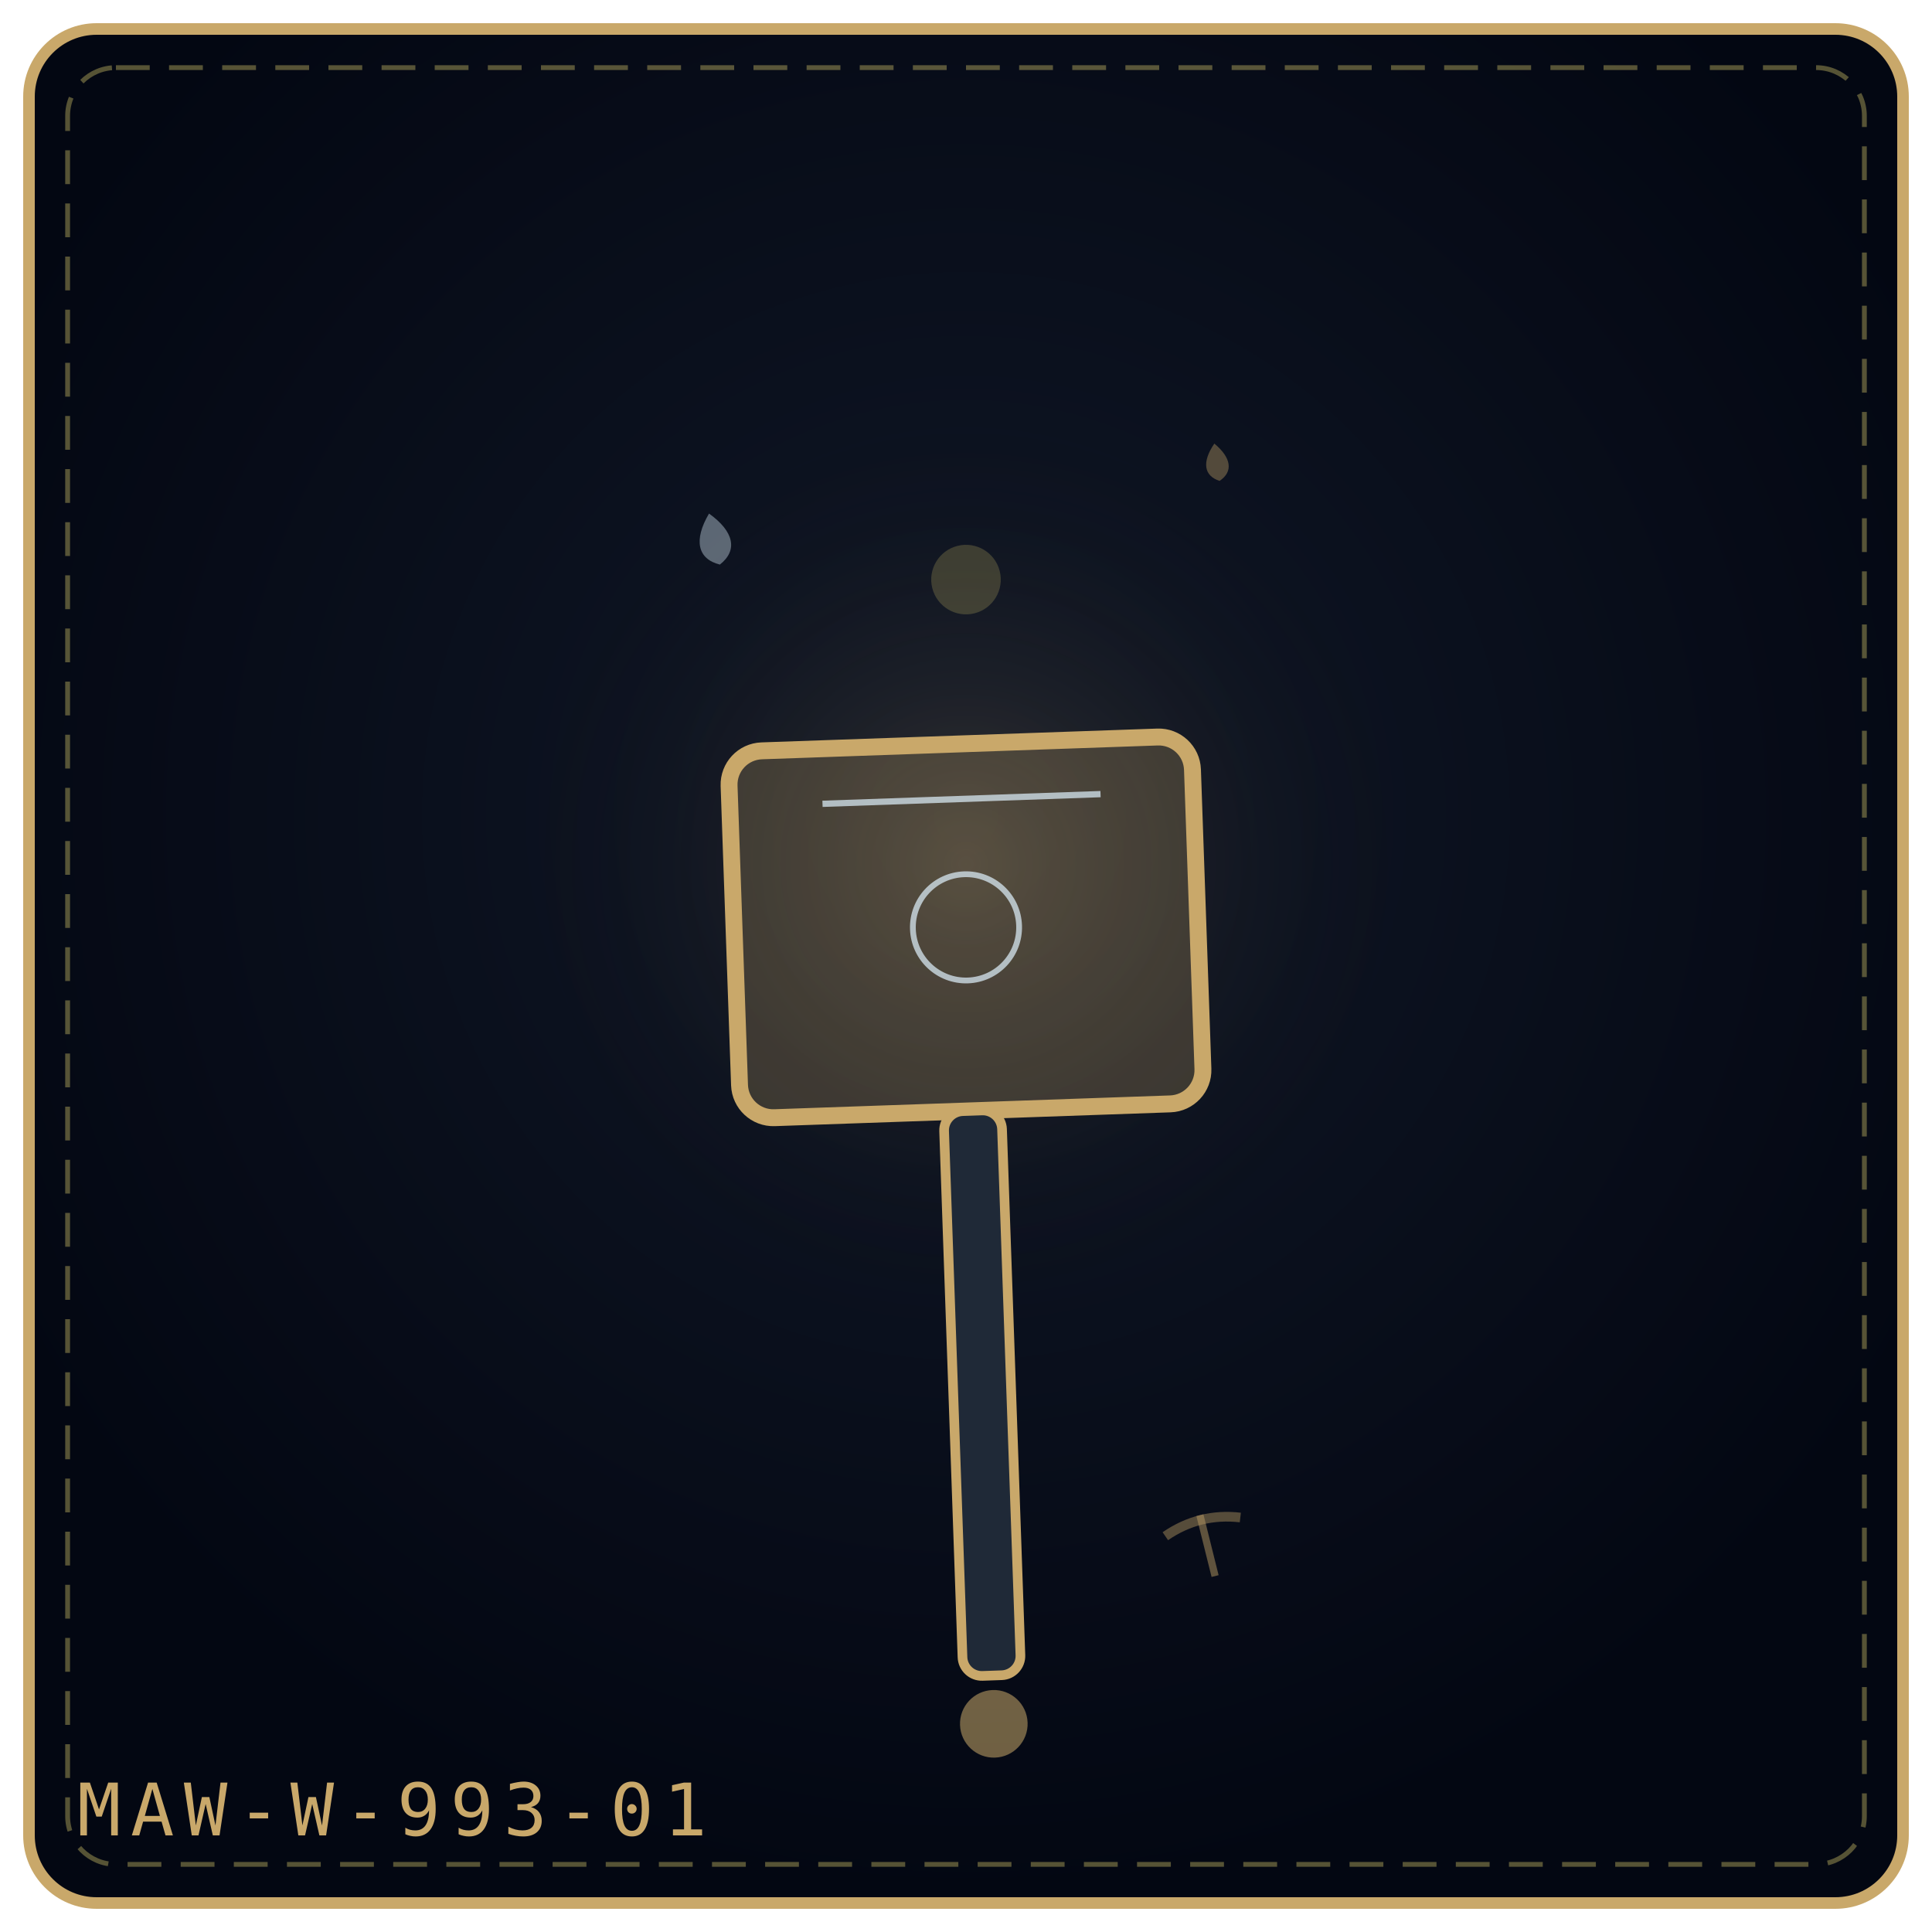
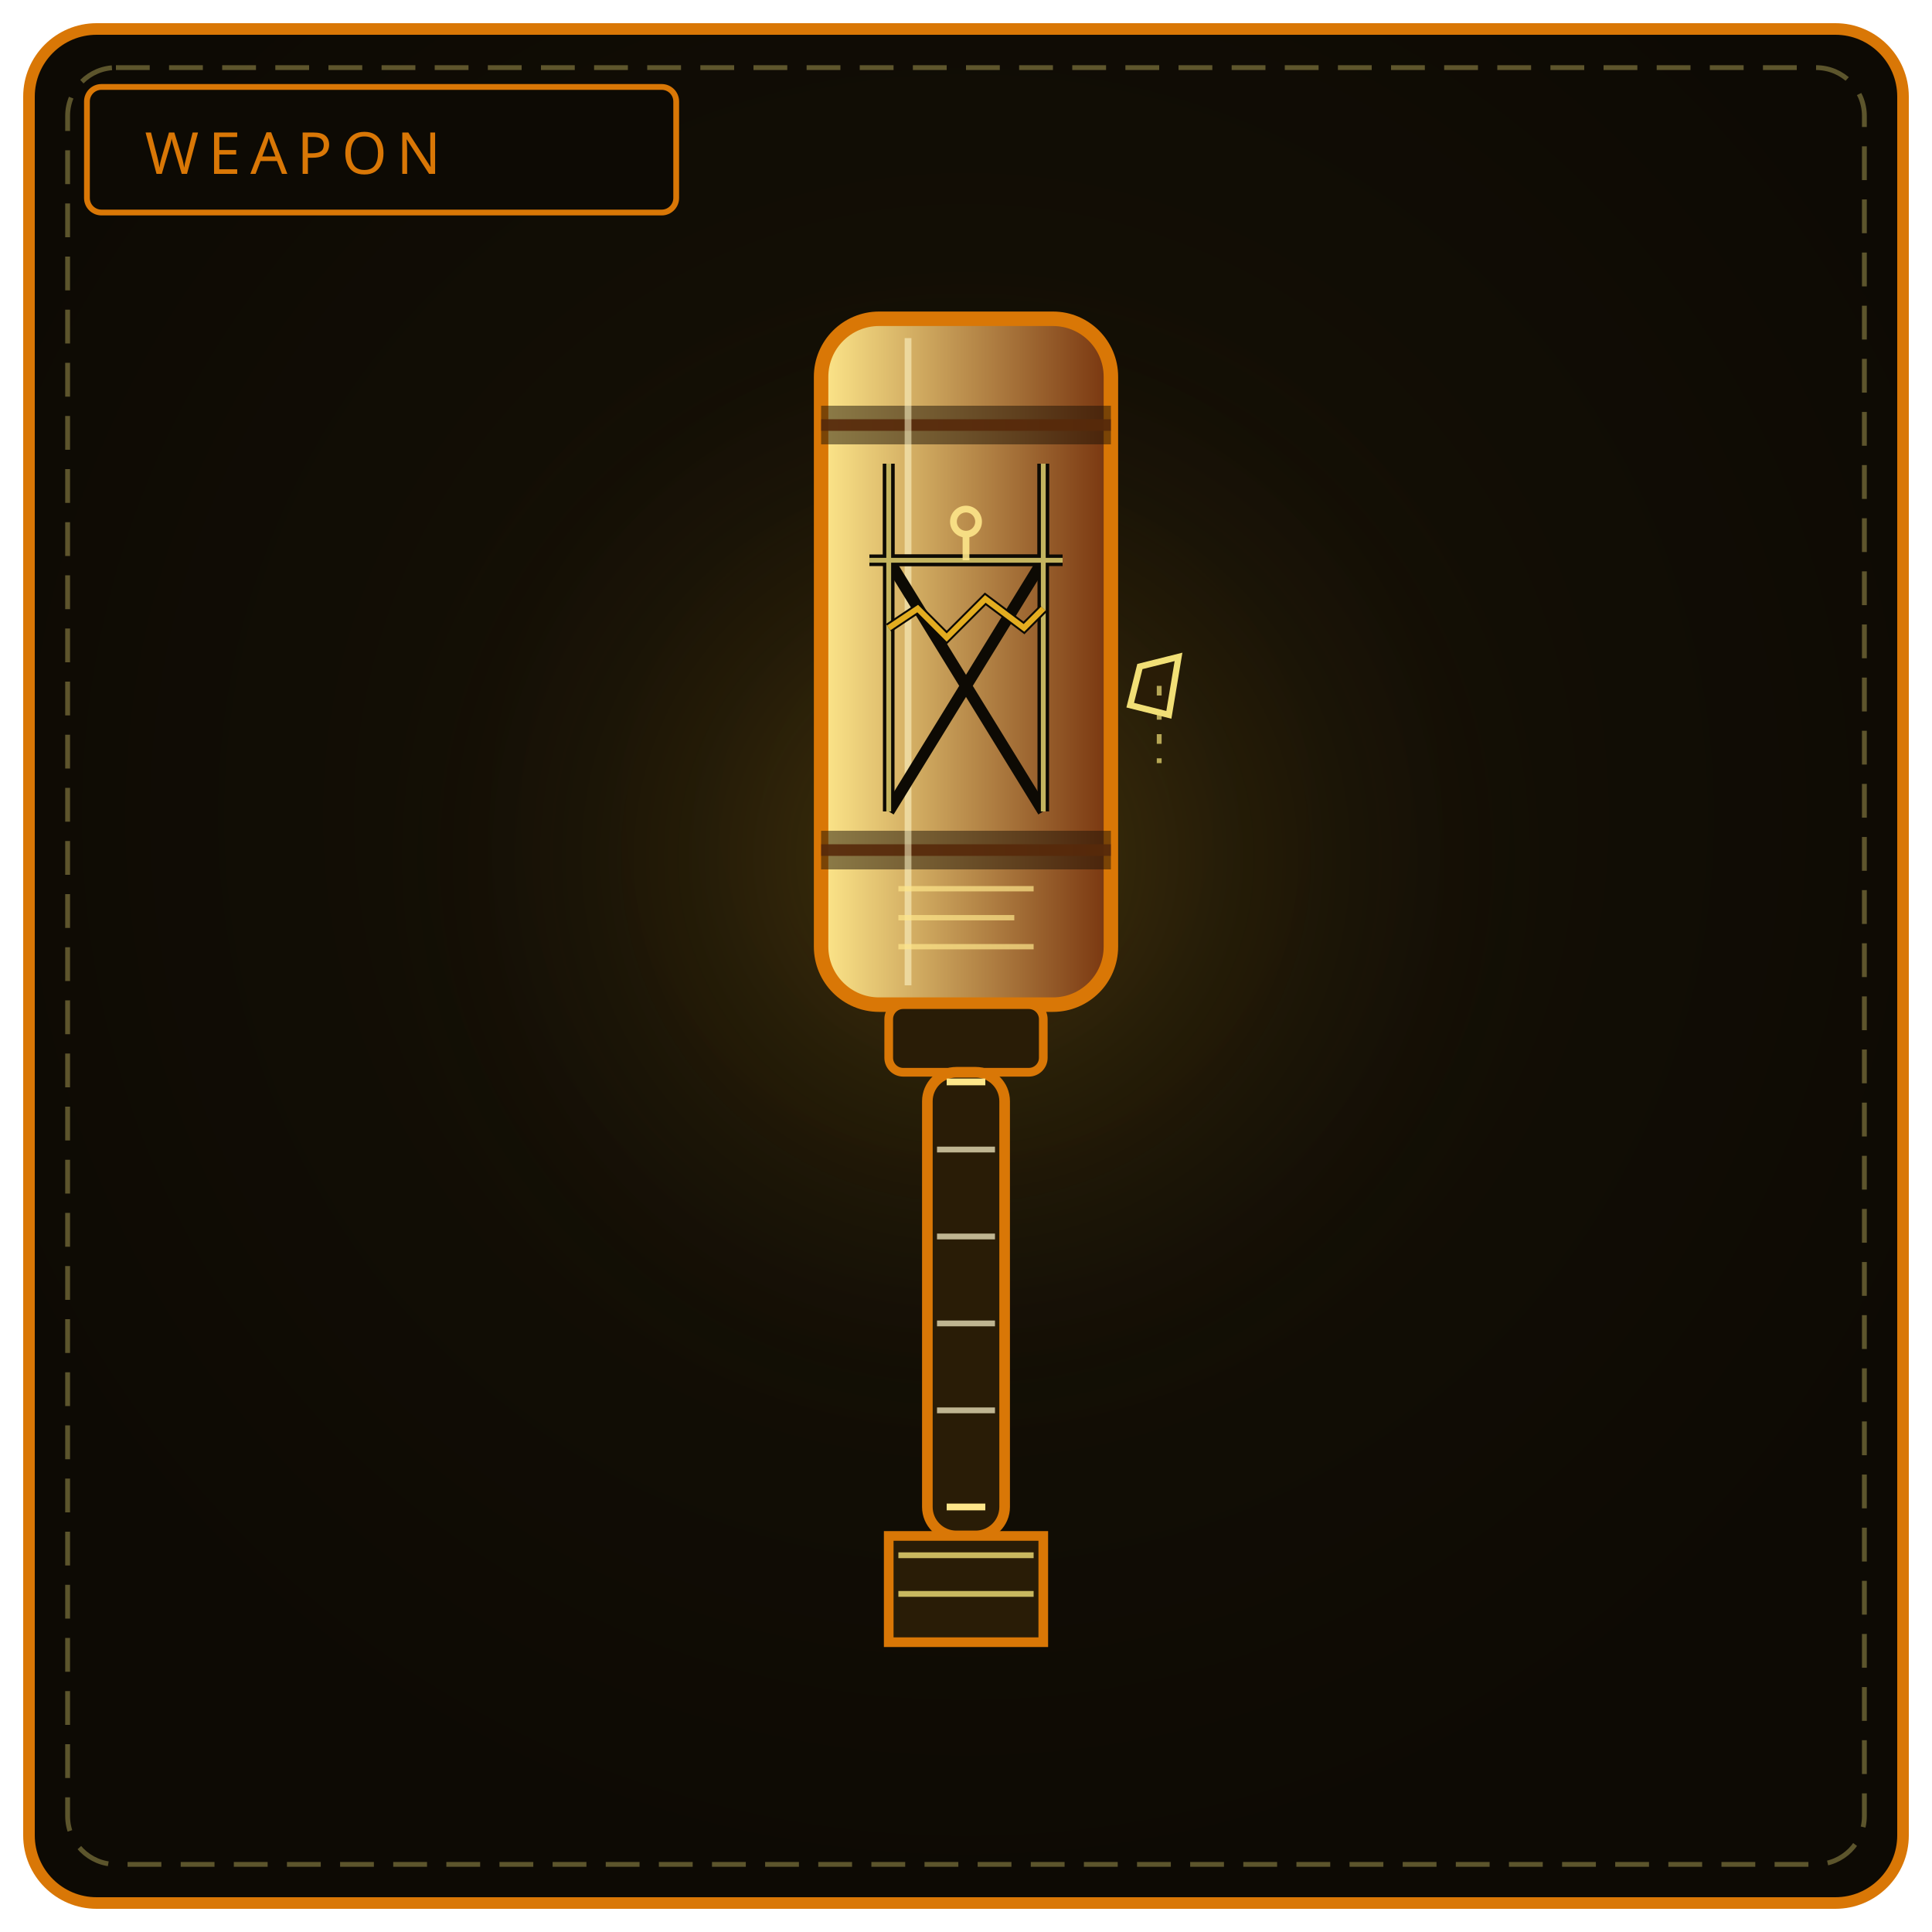
<svg xmlns="http://www.w3.org/2000/svg" viewBox="0 0 400 400" width="100%" height="100%" role="img" aria-label="THE BRIDGE MAUL">
  <defs>
-     <radialGradient id="bgf2f4fe" cx="50%" cy="42%" r="58%">
-       <stop offset="0%" stop-color="#111827" />
-       <stop offset="100%" stop-color="#030712" />
+     <radialGradient id="bw993" cx="50%" cy="42%" r="58%">
+       <stop offset="0%" stop-color="#181206" />
+       <stop offset="100%" stop-color="#0d0a04" />
    </radialGradient>
-     <radialGradient id="glf2f4fe" cx="50%" cy="46%" r="42%">
-       <stop offset="0%" stop-color="#c9a86a" stop-opacity=".2" />
+     <radialGradient id="gw993" cx="50%" cy="46%" r="50%">
+       <stop offset="0%" stop-color="#fbbf24" stop-opacity=".22" />
      <stop offset="100%" stop-color="#000" stop-opacity="0" />
    </radialGradient>
+     <linearGradient id="gs993" x1="0" y1="0" x2="1" y2="0">
+       <stop offset="0%" stop-color="#fde68a" />
+       <stop offset="100%" stop-color="#78350f" />
+     </linearGradient>
  </defs>
-   <rect x="6" y="6" width="388" height="388" rx="14" fill="url(#bgf2f4fe)" stroke="#c9a86a" stroke-width="2.4" />
+   <rect x="6" y="6" width="388" height="388" rx="14" fill="url(#bw993)" stroke="#d97706" stroke-width="2.4" />
  <rect x="14" y="14" width="372" height="372" rx="10" fill="none" stroke="#f1df76" stroke-width="1" stroke-dasharray="7 4" opacity=".35" />
-   <circle cx="200" cy="188" r="113" fill="url(#glf2f4fe)" />
-   <g transform="rotate(-2 200.0 192.0)">
-     <rect x="152.0" y="154.0" width="96.0" height="76.0" rx="7" fill="#c9a86a" fill-opacity=".24" stroke="#c9a86a" stroke-width="3.5" />
-     <path d="M171.2 165.4 L228.8 165.4" stroke="#e0f2fe" stroke-width="1.3" opacity=".7" />
-     <circle cx="200.0" cy="192.0" r="11.0" fill="none" stroke="#e0f2fe" stroke-width="1.2" opacity=".7" />
-     <rect x="194.0" y="230.0" width="12" height="117.0" rx="4" fill="#1f2937" stroke="#c9a86a" stroke-width="2" />
-     <circle cx="200.0" cy="357.0" r="7" fill="#c9a86a" fill-opacity=".55" />
+   <circle cx="200" cy="188" r="132" fill="url(#gw993)" />
+   <rect x="18" y="18" width="122" height="26" rx="3" fill="#0d0a04" stroke="#d97706" stroke-width="1.2" />
+   <text x="30" y="36" fill="#d97706" font-family="Impact, Arial Black, sans-serif" font-size="12" letter-spacing="2">WEAPON</text>
+   <rect x="170" y="66" width="60" height="142" rx="12" fill="url(#gs993)" stroke="#d97706" stroke-width="3" />
+   <path d="M170 88 H 230 M170 176 H 230" stroke="#92400e" stroke-width="2.4" opacity=".9" />
+   <rect x="170" y="84" width="60" height="8" fill="#1c1206" opacity=".5" />
+   <rect x="170" y="172" width="60" height="8" fill="#1c1206" opacity=".5" />
+   <path d="M188 70 L 188 204" stroke="#fff7cc" stroke-width="1.4" opacity=".55" />
+   <g fill="none" stroke="#0d0a04" stroke-width="2.4">
+     <path d="M184 96 L 184 168 M216 96 L 216 168" />
+     <path d="M180 116 L 220 116" />
+     <path d="M184 96 L 184 116 L 216 116 L 216 96" />
+     <path d="M184 116 L 216 168 M216 116 L 184 168" />
  </g>
-   <g transform="rotate(-12 148.0 112.0)" opacity=".9">
-     <path d="M148.0 106.2 C152.3 110.9, 152.3 114.9, 148.0 117.0 C143.7 114.9, 143.7 110.9, 148.0 106.2 Z" fill="#e0f2fe" opacity=".42" />
+   <g fill="none" stroke="#f1df76" stroke-width="1" opacity=".8">
+     <path d="M184 96 L 184 168 M216 96 L 216 168 M180 116 L 220 116" />
  </g>
-   <g transform="rotate(-8 252.0 96.0)" opacity=".9">
-     <path d="M252.0 91.8 C255.1 95.2, 255.1 98.1, 252.0 99.6 C248.9 98.1, 248.9 95.2, 252.0 91.8 Z" fill="#c9a86a" opacity=".42" />
+   <path d="M184 130 L 190 126 L 196 132 L 204 124 L 212 130 L 216 126" fill="none" stroke="#0d0a04" stroke-width="2" />
+   <path d="M184 130 L 190 126 L 196 132 L 204 124 L 212 130 L 216 126" fill="none" stroke="#fbbf24" stroke-width="1.2" opacity=".9" />
+   <path d="M236 138 L 244 136 L 242 148 L 234 146 Z" fill="#291c06" stroke="#f1df76" stroke-width="1.3" />
+   <path d="M240 142 L 240 158" stroke="#f1df76" stroke-width="1" stroke-dasharray="2 3" opacity=".7" />
+   <g fill="none" stroke="#fde68a" stroke-width="1.4" opacity=".9">
+     <circle cx="200" cy="108" r="2.6" />
+     <path d="M200 111 V 116" />
  </g>
-   <g transform="rotate(-14 250.0 320.0)" opacity=".9">
-     <path d="M250.0 313.5 L250.0 326.5" stroke="#c9a86a" stroke-width="1.5" opacity=".5" />
-     <path d="M242.0 316.0 Q250.0 313.0 258.0 316.0" fill="none" stroke="#c9a86a" stroke-width="2" opacity=".45" />
+   <g stroke="#fde68a" stroke-width="1.1" opacity=".7">
+     <path d="M186 184 H 214 M186 190 H 210 M186 196 H 214" />
  </g>
-   <g transform="rotate(-14 200.0 120.0)" opacity=".9">
-     <circle cx="200.0" cy="120.0" r="7.2" fill="#f1df76" opacity=".22" />
-   </g>
-   <text x="16" y="380" font-family="monospace" font-size="15" letter-spacing="2" fill="#c9a86a">MAW-W-993-01</text>
+   <rect x="184" y="208" width="32" height="14" rx="3" fill="#291c06" stroke="#d97706" stroke-width="1.8" />
+   <rect x="192" y="222" width="16" height="96" rx="6" fill="#291c06" stroke="#d97706" stroke-width="2.2" />
+   <path d="M194 238 H 206 M194 256 H 206 M194 274 H 206 M194 292 H 206" stroke="#fff7cc" stroke-width="1.2" opacity=".7" />
+   <path d="M196 224 L 204 224 M196 312 L 204 312" stroke="#fde68a" stroke-width="1.4" />
+   <path d="M184 318 L 216 318 L 216 340 L 184 340 Z" fill="#291c06" stroke="#d97706" stroke-width="2" />
+   <path d="M186 322 H 214 M186 330 H 214" stroke="#f1df76" stroke-width="1.2" opacity=".8" />
</svg>
